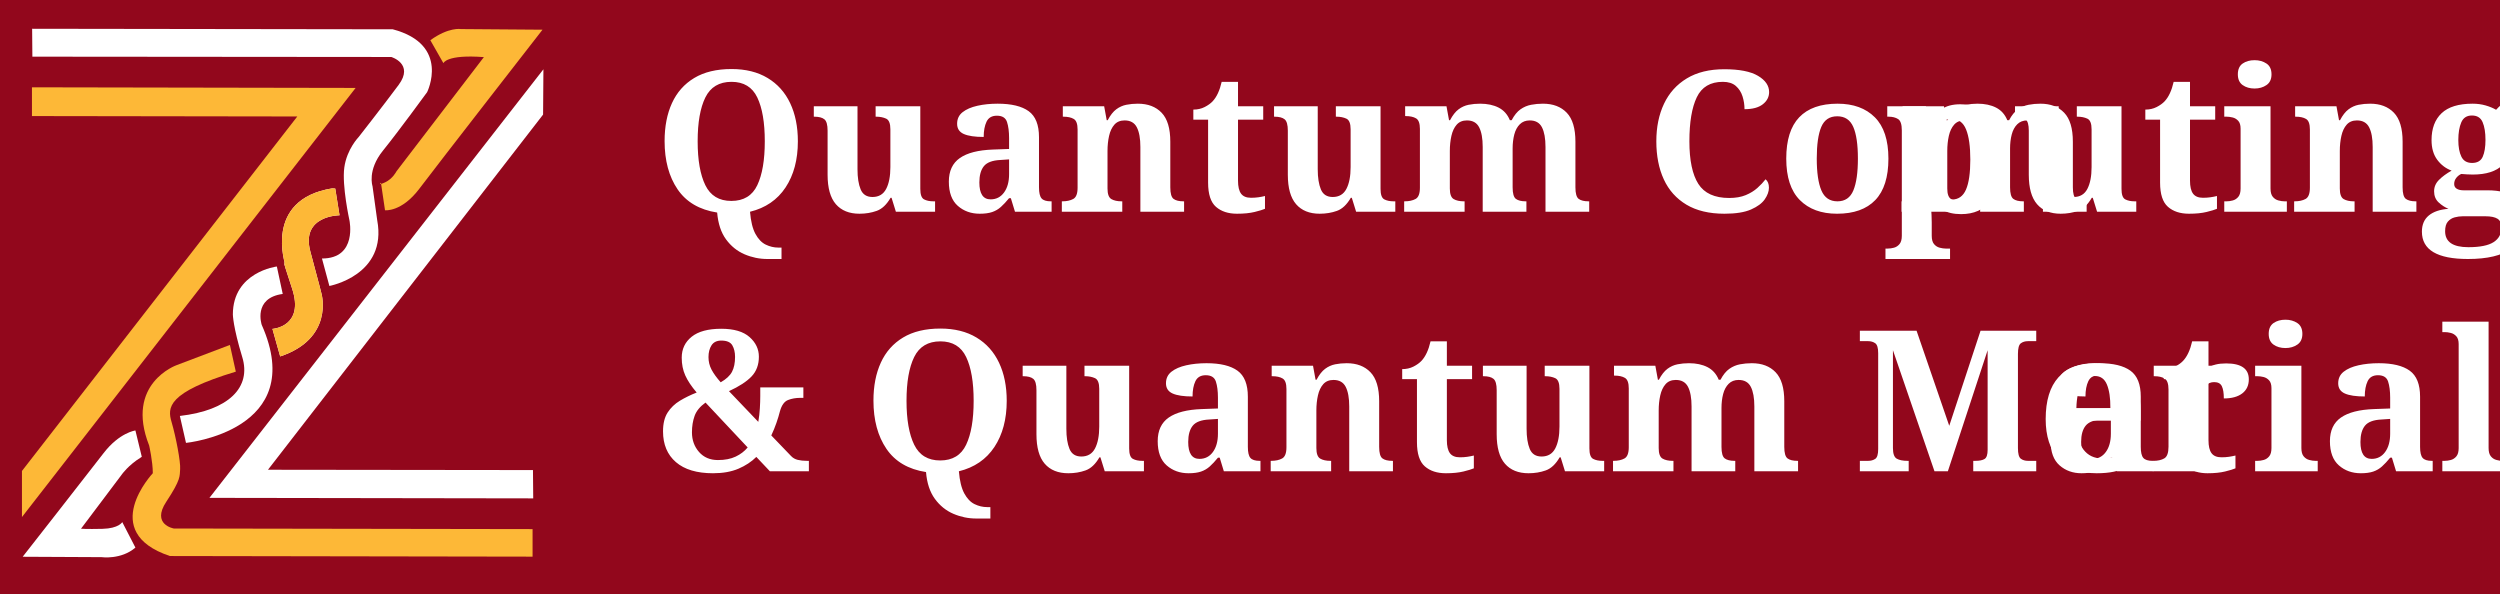
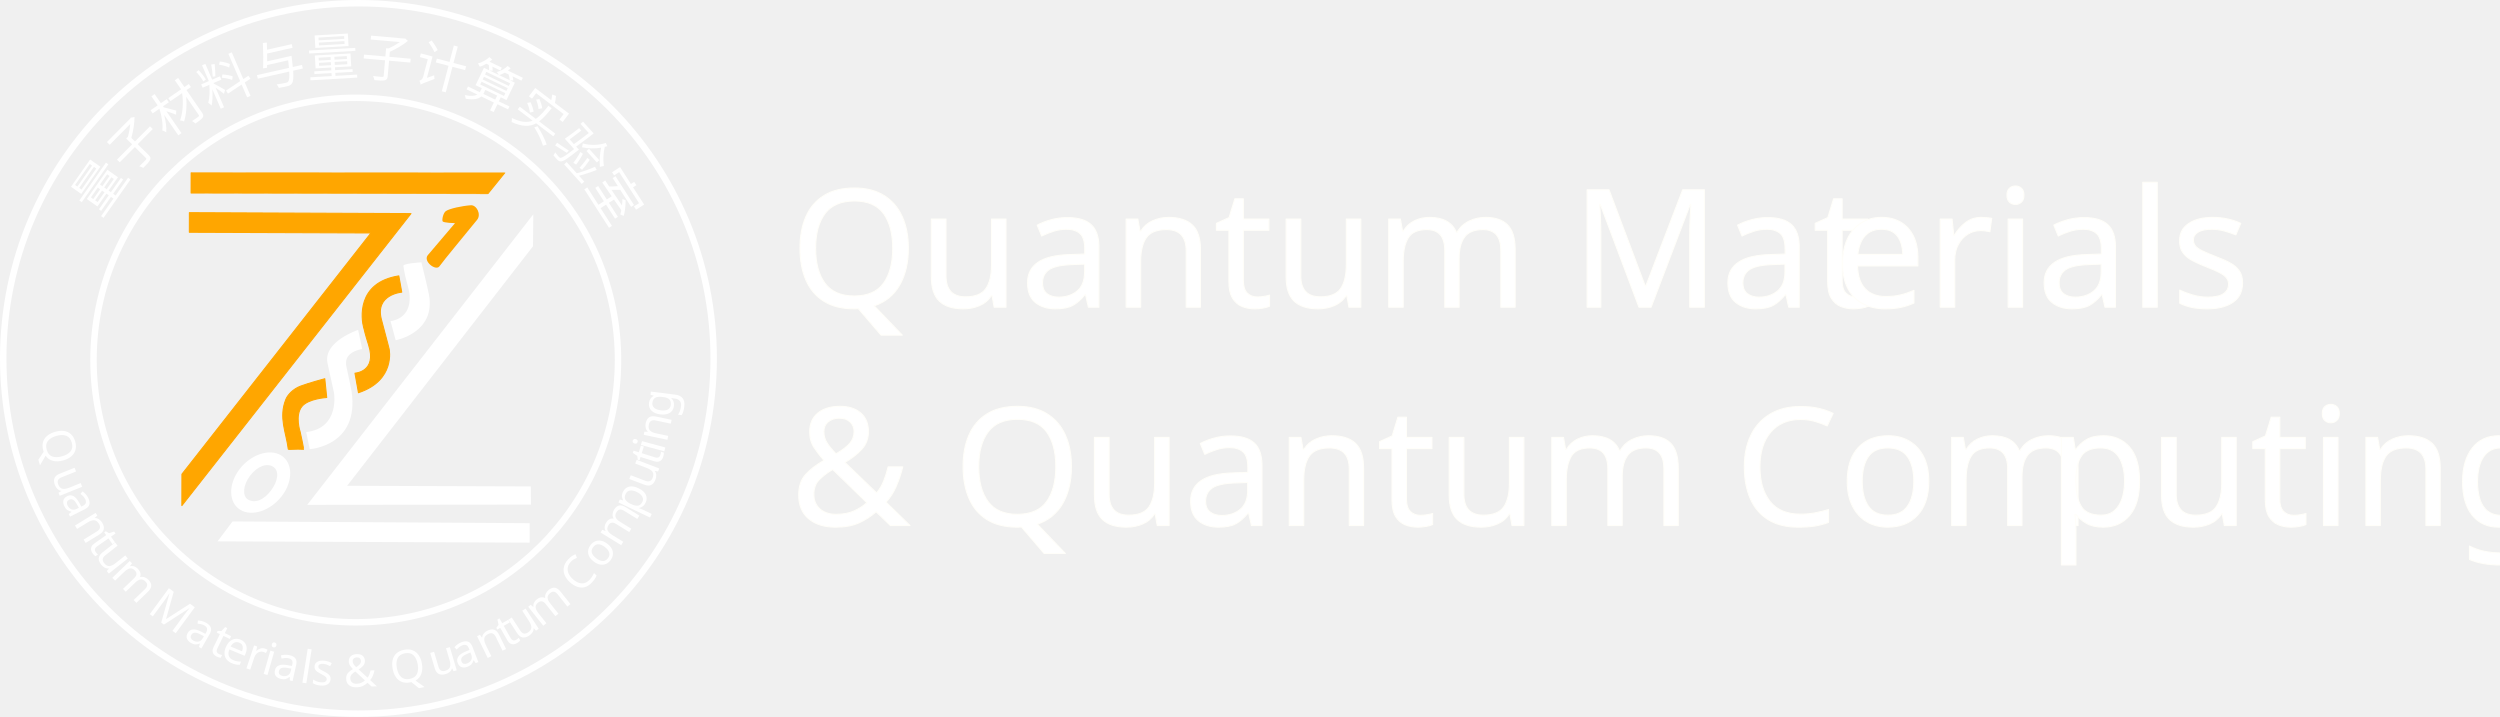
- <svg xmlns="http://www.w3.org/2000/svg" width="100%" height="100%" viewBox="0 0 2540 603" version="1.1" xml:space="preserve" style="fill-rule:evenodd;clip-rule:evenodd;stroke-linejoin:round;stroke-miterlimit:2;">
-   <g transform="matrix(1,0,0,1,-461.735,-191.823)">
-     <g transform="matrix(0.978236,0,0,0.975904,26.0503,1.71987)">
-       <rect x="445.378" y="194.797" width="2596.3" height="617.105" style="fill:white;" />
-     </g>
-     <g transform="matrix(4.16667,0,0,4.16667,-302.531,-1388.99)">
-       <rect x="72.562" y="321.774" width="940.016" height="983.481" style="fill:rgb(146,7,28);" />
-     </g>
-     <g transform="matrix(0.686734,0,0,0.686734,371.854,-55.4511)">
-       <g>
-         <g transform="matrix(1,0,0,1,-860.431,25.8993)">
-           <path d="M1039.21,418.005L1570.22,418.479C1570.22,418.479 1604.21,428.614 1581.1,459.76C1557.98,490.907 1521.88,536.948 1521.88,536.948C1521.88,536.948 1504.42,554.87 1500.72,581.907C1497.01,608.943 1508.29,660.081 1508.29,660.081C1508.29,660.081 1520.49,716.626 1467.65,716.626L1478.62,757.259C1478.62,757.259 1564.68,741.346 1549.38,659.927L1542.43,609.561C1542.43,609.561 1534.4,586.078 1557.88,557.033C1581.36,527.988 1623.23,470.516 1623.23,470.516C1623.23,470.516 1658.15,400.22 1572.4,377.509L1038.85,376.733L1039.21,418.005Z" style="fill:white;" />
+ <svg xmlns="http://www.w3.org/2000/svg" width="100%" height="100%" viewBox="0 0 2326 667" version="1.1" xml:space="preserve" style="fill-rule:evenodd;clip-rule:evenodd;stroke-linecap:round;stroke-linejoin:round;stroke-miterlimit:1.5;">
+   <g transform="matrix(1,0,0,1,-1444,-443.7582)">
+     <g transform="matrix(1,0,0,1,309,-445)">
+       <g transform="matrix(0.999997,0.002297,-0.002297,0.999997,-121.8007,-607.6579)">
+         <g transform="matrix(1,0,0,1,-10,1232.758)">
+           <g transform="matrix(0.276804,0.960926,-0.960926,0.276804,1583.607,-775.9962)">
+             <text x="1307.345px" y="664.089px" style="font-family:'Futura-Medium', 'Futura', sans-serif;font-weight:500;font-size:42px;fill:white;">Q</text>
+           </g>
+           <g transform="matrix(0.375449,0.926843,-0.926843,0.375449,1473.33,-784.098)">
+             <text x="1318.472px" y="701.174px" style="font-family:'Futura-Medium', 'Futura', sans-serif;font-weight:500;font-size:42px;fill:white;">u</text>
+           </g>
+           <g transform="matrix(0.450333,0.892861,-0.892861,0.450333,1375.438,-787.6563)">
+             <text x="1327.441px" y="723.28px" style="font-family:'Futura-Medium', 'Futura', sans-serif;font-weight:500;font-size:42px;fill:white;">a</text>
+           </g>
+           <g transform="matrix(0.524581,0.851361,-0.851361,0.524581,1272.269,-785.3)">
+             <text x="1339.276px" y="746.513px" style="font-family:'Futura-Medium', 'Futura', sans-serif;font-weight:500;font-size:42px;fill:white;">n</text>
+           </g>
+           <g transform="matrix(0.575681,0.817675,-0.817675,0.575681,1200.464,-780.1071)">
+             <text x="1351.876px" y="766.61px" style="font-family:'Futura-Medium', 'Futura', sans-serif;font-weight:500;font-size:42px;fill:white;">t</text>
+           </g>
+           <g transform="matrix(0.622077,0.782956,-0.782956,0.622077,1121.594,-770.3305)">
+             <text x="1358.758px" y="776.658px" style="font-family:'Futura-Medium', 'Futura', sans-serif;font-weight:500;font-size:42px;fill:white;">u</text>
+           </g>
+           <g transform="matrix(0.694629,0.719368,-0.719368,0.694629,991.7156,-745.123)">
+             <text x="1373.508px" y="795.54px" style="font-family:'Futura-Medium', 'Futura', sans-serif;font-weight:500;font-size:42px;fill:white;">m</text>
+           </g>
+           <g transform="matrix(0.806866,0.590734,-0.590734,0.806866,761.8489,-671.3306)">
+             <text x="1407.617px" y="829.461px" style="font-family:'Futura-Medium', 'Futura', sans-serif;font-weight:500;font-size:42px;fill:white;">M</text>
+           </g>
+           <g transform="matrix(0.867924,0.496698,-0.496698,0.867924,614.3843,-603.2546)">
+             <text x="1441.517px" y="853.626px" style="font-family:'Futura-Medium', 'Futura', sans-serif;font-weight:500;font-size:42px;fill:white;">a</text>
+           </g>
+           <g transform="matrix(0.899107,0.437729,-0.437729,0.899107,526.908,-553.4841)">
+             <text x="1464.111px" y="866.264px" style="font-family:'Futura-Medium', 'Futura', sans-serif;font-weight:500;font-size:42px;fill:white;">t</text>
+           </g>
+           <g transform="matrix(0.923863,0.382722,-0.382722,0.923863,446.0187,-498.252)">
+             <text x="1475.313px" y="871.894px" style="font-family:'Futura-Medium', 'Futura', sans-serif;font-weight:500;font-size:42px;fill:white;">e</text>
+           </g>
+           <g transform="matrix(0.949481,0.313826,-0.313826,0.949481,352.1374,-425.4712)">
+             <text x="1497.578px" y="881px" style="font-family:'Futura-Medium', 'Futura', sans-serif;font-weight:500;font-size:42px;fill:white;">r</text>
+           </g>
+           <g transform="matrix(0.961941,0.273256,-0.273256,0.961941,299.7751,-379.8653)">
+             <text x="1513.578px" y="886.24px" style="font-family:'Futura-Medium', 'Futura', sans-serif;font-weight:500;font-size:42px;fill:white;">i</text>
+           </g>
+           <g transform="matrix(0.976731,0.21447,-0.21447,0.976731,226.2313,-306.2057)">
+             <text x="1524.236px" y="889.462px" style="font-family:'Futura-Medium', 'Futura', sans-serif;font-weight:500;font-size:42px;fill:white;">a</text>
+           </g>
+           <g transform="matrix(0.988381,0.151997,-0.151997,0.988381,154.0024,-225.1288)">
+             <text x="1549.531px" y="894.74px" style="font-family:'Futura-Medium', 'Futura', sans-serif;font-weight:500;font-size:42px;fill:white;">l</text>
+           </g>
+           <g transform="matrix(0.994586,0.103915,-0.103915,0.994586,101.6061,-157.2994)">
+             <text x="1560.442px" y="896.488px" style="font-family:'Futura-Medium', 'Futura', sans-serif;font-weight:500;font-size:42px;fill:white;">s</text>
+           </g>
+           <g transform="matrix(0.999668,-0.02576,0.02576,0.999668,-22.63881,41.30086)">
+             <text x="1591.725px" y="899.35px" style="font-family:'Futura-Medium', 'Futura', sans-serif;font-weight:500;font-size:42px;fill:white;">&amp;</text>
+           </g>
+           <g transform="matrix(0.982827,-0.18453,0.18453,0.982827,-137.4813,317.5281)">
+             <text x="1637.228px" y="897.404px" style="font-family:'Futura-Medium', 'Futura', sans-serif;font-weight:500;font-size:42px;fill:white;">Q</text>
+           </g>
+           <g transform="matrix(0.958306,-0.285745,0.285745,0.958306,-184.4277,515.7664)">
+             <text x="1675.146px" y="889.855px" style="font-family:'Futura-Medium', 'Futura', sans-serif;font-weight:500;font-size:42px;fill:white;">u</text>
+           </g>
+           <g transform="matrix(0.931594,-0.363499,0.363499,0.931594,-204.8405,677.603)">
+             <text x="1697.933px" y="883.051px" style="font-family:'Futura-Medium', 'Futura', sans-serif;font-weight:500;font-size:42px;fill:white;">a</text>
+           </g>
+           <g transform="matrix(0.897099,-0.441829,0.441829,0.897099,-208.6986,850.8112)">
+             <text x="1722.232px" y="873.455px" style="font-family:'Futura-Medium', 'Futura', sans-serif;font-weight:500;font-size:42px;fill:white;">n</text>
+           </g>
+           <g transform="matrix(0.868299,-0.496042,0.496042,0.868299,-198.3856,978.4377)">
+             <text x="1743.407px" y="862.82px" style="font-family:'Futura-Medium', 'Futura', sans-serif;font-weight:500;font-size:42px;fill:white;">t</text>
+           </g>
+           <g transform="matrix(0.837975,-0.545709,0.545709,0.837975,-183.4225,1096.05)">
+             <text x="1754.065px" y="856.913px" style="font-family:'Futura-Medium', 'Futura', sans-serif;font-weight:500;font-size:42px;fill:white;">u</text>
+           </g>
+           <g transform="matrix(0.781328,-0.624121,0.624121,0.781328,-138.7784,1291.909)">
+             <text x="1774.254px" y="844.001px" style="font-family:'Futura-Medium', 'Futura', sans-serif;font-weight:500;font-size:42px;fill:white;">m</text>
+           </g>
+           <g transform="matrix(0.677568,-0.73546,0.73546,0.677568,-14.17117,1593.992)">
+             <text x="1810.844px" y="813.158px" style="font-family:'Futura-Medium', 'Futura', sans-serif;font-weight:500;font-size:42px;fill:white;">C</text>
+           </g>
+           <g transform="matrix(0.605269,-0.796021,0.796021,0.605269,93.57919,1769.923)">
+             <text x="1831.417px" y="790.605px" style="font-family:'Futura-Medium', 'Futura', sans-serif;font-weight:500;font-size:42px;fill:white;">o</text>
+           </g>
+           <g transform="matrix(0.522014,-0.852937,0.852937,0.522014,226.5537,1943.702)">
+             <text x="1847.485px" y="769.715px" style="font-family:'Futura-Medium', 'Futura', sans-serif;font-weight:500;font-size:42px;fill:white;">m</text>
+           </g>
+           <g transform="matrix(0.42984,-0.902905,0.902905,0.42984,395.6722,2106.148)">
+             <text x="1865.484px" y="739.78px" style="font-family:'Futura-Medium', 'Futura', sans-serif;font-weight:500;font-size:42px;fill:white;">p</text>
+           </g>
+           <g transform="matrix(0.35417,-0.935181,0.935181,0.35417,542.2722,2217.528)">
+             <text x="1876.659px" y="716.151px" style="font-family:'Futura-Medium', 'Futura', sans-serif;font-weight:500;font-size:42px;fill:white;">u</text>
+           </g>
+           <g transform="matrix(0.296132,-0.955147,0.955147,0.296132,663.7019,2288.83)">
+             <text x="1884.819px" y="694.094px" style="font-family:'Futura-Medium', 'Futura', sans-serif;font-weight:500;font-size:42px;fill:white;">t</text>
+           </g>
+           <g transform="matrix(0.260702,-0.965419,0.965419,0.260702,736.9436,2327.764)">
+             <text x="1888.338px" y="682.71px" style="font-family:'Futura-Medium', 'Futura', sans-serif;font-weight:500;font-size:42px;fill:white;">i</text>
+           </g>
+           <g transform="matrix(0.203754,-0.979022,0.979022,0.203754,848.1037,2386.806)">
+             <text x="1891.398px" y="672.011px" style="font-family:'Futura-Medium', 'Futura', sans-serif;font-weight:500;font-size:42px;fill:white;">n</text>
+           </g>
+           <g transform="matrix(0.122734,-0.99244,0.99244,0.122734,1019.86,2450.892)">
+             <text x="1896.262px" y="648.569px" style="font-family:'Futura-Medium', 'Futura', sans-serif;font-weight:500;font-size:42px;fill:white;">g</text>
+           </g>
        </g>
-         <g transform="matrix(1,0,0,1,-860.431,25.8993)">
-           <path d="M1795.28,436.693L1301.17,1070.74L1780.19,1071.5L1779.82,1029.63L1387.77,1029.15L1794.79,503.709L1795.28,436.693Z" style="fill:white;" />
+         <g transform="matrix(1.037677,0,0,1.037677,-54.88697,1401.33)">
+           <circle cx="1589.5" cy="409.5" r="318.5" style="fill:none;stroke:white;stroke-width:5.78px;" />
        </g>
-         <g transform="matrix(1,0,0,1,-860.431,25.8993)">
-           <path d="M1400.9,728.438C1400.9,728.438 1335.82,736.356 1335.82,799.505C1335.82,799.505 1336.01,817.659 1349.72,862.462C1363.43,907.266 1329.83,941.188 1257.41,949.559L1266.49,989.408C1266.49,989.408 1448.18,971.409 1378.5,814.711C1378.5,814.711 1365.24,775.092 1409.6,769.057L1400.9,728.438Z" style="fill:white;" />
+         <g transform="matrix(0.953125,0,0,0.953125,162.3125,1471.289)">
+           <circle cx="1500" cy="374" r="256" style="fill:none;stroke:white;stroke-width:6.3px;" />
        </g>
-         <g transform="matrix(1,0,0,1,-860.431,25.8993)">
-           <path d="M1201.08,1009.94L1191.65,971.044C1191.65,971.044 1168.08,973.99 1144.5,1004.64C1120.93,1035.28 1024.86,1157.87 1024.86,1157.87L1141.55,1158.46C1141.55,1158.46 1170.43,1162.58 1191.65,1144.31L1172.2,1106.6C1172.2,1106.6 1167.17,1115.99 1142.84,1116.57C1118.5,1117.15 1111.16,1116.38 1111.16,1116.38L1171.61,1036.04C1171.61,1036.04 1181.08,1022.4 1199.87,1010.82L1201.08,1009.94Z" style="fill:white;" />
+         <g transform="matrix(0.999999,0.001232,-0.001232,0.999999,953.6509,1427.662)">
+           <g transform="matrix(0.572022,-0.820238,0.820238,0.572022,-48.63351,443.0876)">
+             <text x="400.281px" y="268.148px" style="font-family:'HarmonyOS_Sans_SC_Medium', 'HarmonyOS Sans SC';font-weight:500;font-size:48px;fill:white;">量</text>
+           </g>
+           <g transform="matrix(0.701436,-0.712732,0.712732,0.701436,-35.04178,373.1873)">
+             <text x="427.916px" y="228.42px" style="font-family:'HarmonyOS_Sans_SC_Medium', 'HarmonyOS Sans SC';font-weight:500;font-size:48px;fill:white;">子</text>
+           </g>
+           <g transform="matrix(0.821736,-0.569869,0.569869,0.821736,-28.167,297.78)">
+             <text x="461.883px" y="193.912px" style="font-family:'HarmonyOS_Sans_SC_Medium', 'HarmonyOS Sans SC';font-weight:500;font-size:48px;fill:white;">材</text>
+           </g>
+           <g transform="matrix(0.91685,-0.399232,0.399232,0.91685,-24.71805,214.1472)">
+             <text x="501.738px" y="166.414px" style="font-family:'HarmonyOS_Sans_SC_Medium', 'HarmonyOS Sans SC';font-weight:500;font-size:48px;fill:white;">料</text>
+           </g>
+           <g transform="matrix(0.974565,-0.224104,0.224104,0.974565,-19.11114,126.1669)">
+             <text x="546.27px" y="147.277px" style="font-family:'HarmonyOS_Sans_SC_Medium', 'HarmonyOS Sans SC';font-weight:500;font-size:48px;fill:white;">与</text>
+           </g>
+           <g transform="matrix(0.998141,-0.060953,0.060953,0.998141,-7.226731,36.42237)">
+             <text x="593.382px" y="136.664px" style="font-family:'HarmonyOS_Sans_SC_Medium', 'HarmonyOS Sans SC';font-weight:500;font-size:48px;fill:white;">量</text>
+           </g>
+           <g transform="matrix(0.996449,0.084202,-0.084202,0.996449,13.53709,-53.55644)">
+             <text x="641.683px" y="133.705px" style="font-family:'HarmonyOS_Sans_SC_Medium', 'HarmonyOS Sans SC';font-weight:500;font-size:48px;fill:white;">子</text>
+           </g>
+           <g transform="matrix(0.968091,0.2506,-0.2506,0.968091,56.52449,-168.4965)">
+             <text x="689.908px" y="137.71px" style="font-family:'HarmonyOS_Sans_SC_Medium', 'HarmonyOS Sans SC';font-weight:500;font-size:48px;fill:white;">计</text>
+           </g>
+           <g transform="matrix(0.902316,0.431076,-0.431076,0.902316,136.5737,-302.9841)">
+             <text x="736.814px" y="149.854px" style="font-family:'HarmonyOS_Sans_SC_Medium', 'HarmonyOS Sans SC';font-weight:500;font-size:48px;fill:white;">算</text>
+           </g>
+           <g transform="matrix(0.798612,0.601846,-0.601846,0.798612,259.9914,-435.3497)">
+             <text x="780.515px" y="170.816px" style="font-family:'HarmonyOS_Sans_SC_Medium', 'HarmonyOS Sans SC';font-weight:500;font-size:48px;fill:white;">实</text>
+           </g>
+           <g transform="matrix(0.671507,0.740998,-0.740998,0.671507,417.3477,-541.274)">
+             <text x="819.163px" y="200.079px" style="font-family:'HarmonyOS_Sans_SC_Medium', 'HarmonyOS Sans SC';font-weight:500;font-size:48px;fill:white;">验</text>
+           </g>
+           <g transform="matrix(0.542643,0.839963,-0.839963,0.542643,587.6582,-607.3137)">
+             <text x="851.513px" y="235.978px" style="font-family:'HarmonyOS_Sans_SC_Medium', 'HarmonyOS Sans SC';font-weight:500;font-size:48px;fill:white;">室</text>
+           </g>
        </g>
-       </g>
-       <g transform="matrix(1,0,0,1,-860.431,25.8993)">
-         <path d="M1487.31,613.162L1493.64,652.691C1493.64,652.691 1436.01,652.691 1450.49,706.402C1464.98,760.113 1467.09,769.166 1467.09,769.166C1467.09,769.166 1485.5,834.947 1405.83,861.501L1394.37,820.765C1394.37,820.765 1442.35,817.747 1423.34,760.717C1404.33,703.686 1413.68,726.921 1413.68,726.921C1413.68,726.921 1380.18,629.456 1482.78,612.86L1487.31,613.162Z" style="fill:white;" />
-       </g>
-       <g>
-         <g transform="matrix(1,0,0,1,-860.431,25.8993)">
-           <path d="M1487.31,613.162L1493.64,652.691C1493.64,652.691 1436.01,652.691 1450.49,706.402C1464.98,760.113 1467.09,769.166 1467.09,769.166C1467.09,769.166 1485.5,834.947 1405.83,861.501L1394.37,820.765C1394.37,820.765 1442.35,817.747 1423.34,760.717C1404.33,703.686 1413.68,726.921 1413.68,726.921C1413.68,726.921 1380.18,629.456 1482.78,612.86L1487.31,613.162Z" style="fill:rgb(253,184,55);" />
-         </g>
-         <g transform="matrix(1,0,0,1,-860.431,25.8993)">
-           <path d="M1038.59,505.889L1431.16,506.493L1023.8,1030.93L1023.8,1099.13L1517.46,464.248L1038.59,463.343L1038.59,505.889Z" style="fill:rgb(253,184,55);" />
-         </g>
-         <g transform="matrix(1,0,0,1,-860.431,25.8993)">
-           <path d="M1331.45,844.494L1252.69,874.367C1252.69,874.367 1175.75,901.524 1211.96,993.256C1211.96,993.256 1217.39,1016.79 1217.39,1034.29C1217.39,1034.29 1135.61,1121.2 1242.73,1156.8L1779.24,1157.71L1779.24,1116.97L1248.47,1116.07C1248.47,1116.07 1214.97,1110.33 1237.3,1076.54C1259.63,1042.74 1256.92,1038.52 1257.82,1028.26C1258.73,1018 1251.49,979.979 1245.15,958.555C1238.81,937.131 1238.51,914.801 1340.2,884.023L1331.45,844.494Z" style="fill:rgb(253,184,55);" />
-         </g>
-         <g transform="matrix(1,0,0,1,-860.431,25.8993)">
-           <path d="M1554.9,604.526L1560.93,645.262C1560.93,645.262 1585.45,648.279 1611.85,613.201C1638.26,578.123 1793.94,378.12 1793.94,378.12L1673.24,377.177C1673.24,377.177 1655.32,373.877 1627.98,393.679L1647.31,427.626C1647.31,427.626 1651.55,414.424 1707.19,418.668L1578,587.458C1578,587.458 1572.34,598.774 1561.03,603.96C1549.71,609.146 1554.9,604.526 1554.9,604.526Z" style="fill:rgb(253,184,55);" />
+         <g transform="matrix(1.060399,0,-0,1.060399,-98.00838,-101.1325)">
+           <g id="path55" transform="matrix(8.930009,0,-0,-2.231249,485.6241,3009.517)">
+             <path d="M110.55,462.136L141.216,461.911L141.215,469.559L112.021,469.982L110.55,462.136Z" style="fill:white;" />
+           </g>
+           <g id="path3-6-3" transform="matrix(0.411696,0,0,0.411696,1019.967,1489.816)">
+             <path d="M1505.861,647.936C1505.861,647.936 1522.919,706.91 1467.65,716.626L1478.62,757.259C1478.62,757.259 1564.68,741.346 1549.38,659.927C1546.084,642.386 1533.05,591.041 1533.05,591.041C1533.05,591.041 1492.212,593.469 1494.717,599.202C1495.853,601.803 1494.089,605.312 1505.861,647.936Z" style="fill:white;" />
+           </g>
+           <g id="path4-91-6" transform="matrix(0.404012,0,-0,0.404218,1025.761,1513.36)">
+             <path d="M1790.704,438.994L1301.17,1070.74L1787.062,1069.055L1786.692,1029.614L1387.77,1029.15L1790.219,508.301L1790.704,438.994Z" style="fill:white;" />
+           </g>
+           <g id="path5-7-9" transform="matrix(0.411696,0,0,0.411696,1019.03,1492.648)">
+             <path d="M1400.9,728.438C1400.9,728.438 1326.16,753.448 1335.73,799.337L1349.72,862.462C1349.72,862.462 1363.14,938.101 1290.72,946.472L1298.287,982.868C1298.287,982.868 1404.96,976.328 1387.19,859.31C1386.02,851.592 1377.27,812.556 1376.02,806.634C1373.39,794.108 1375.28,776.108 1409.6,769.057L1400.9,728.438Z" style="fill:white;" />
+           </g>
+           <g id="path55-0" transform="matrix(-8.76874,-0,0,2.231249,2693.416,625.3001)">
+             <path d="M110.55,461.24L141.9,461.44L141.9,469.562L112.253,469.556L110.55,461.24Z" style="fill:rgb(255,166,0);stroke:rgb(255,166,0);stroke-width:0.15px;stroke-linecap:butt;stroke-miterlimit:2;" />
+           </g>
+           <g id="path8-3-9" transform="matrix(0.411696,0,0,0.411696,1019.03,1492.648)">
+             <path d="M1487.31,613.162L1493.64,647.833C1493.64,647.833 1436.01,652.691 1450.49,706.402C1464.98,760.113 1467.09,769.166 1467.09,769.166C1467.09,769.166 1481.58,835.78 1401.91,862.334L1394.37,820.765C1394.37,820.765 1441.74,817.946 1423.34,760.717C1415.36,735.886 1413.68,726.921 1413.68,726.921C1413.68,726.921 1413.25,725.669 1412.64,723.424C1407.83,705.863 1396.34,627.877 1487.31,613.162Z" style="fill:rgb(255,166,0);stroke:rgb(255,166,0);stroke-width:2.29px;stroke-linecap:butt;stroke-miterlimit:2;" />
+           </g>
+           <g id="path9-0-6" transform="matrix(0.405987,0,-0,0.404269,1025.82,1502.722)">
+             <path d="M1038.59,505.889L1431.16,506.493L1023.8,1030.93L1023.8,1099.13L1517.46,464.248L1038.59,463.343L1038.59,505.889Z" style="fill:rgb(255,166,0);stroke:rgb(255,166,0);stroke-width:2.33px;stroke-linecap:butt;stroke-miterlimit:2;" />
+           </g>
+           <g id="path11-6" transform="matrix(0.467262,0,0,0.467262,1393.223,1592.716)">
+             <path d="M374.759,554.76L371.054,519.543C371.054,519.543 340.64,527.77 325.439,533.628C311.667,538.936 301.5,549.787 297.964,558.667C284.318,592.941 299.151,621.25 302.805,651.86C302.981,653.332 317.471,651.006 331.384,652.16C332.433,652.247 325.052,619.545 325.052,619.545C325.052,619.545 314.609,588.537 328.263,571.638C340.18,556.89 374.759,554.76 374.759,554.76Z" style="fill:rgb(255,166,0);stroke:rgb(255,166,0);stroke-width:2.02px;stroke-linecap:butt;stroke-miterlimit:2;" />
+           </g>
+           <g id="path10-2-6" transform="matrix(1.864074,-0.084794,0.079761,1.75344,2974.116,9867.333)">
+             <path d="M-501.769,-4661.285C-499.317,-4664.619 -489.26,-4676.295 -483.138,-4683.688C-480.939,-4686.344 -483.111,-4691.167 -485.766,-4691.098C-489.866,-4690.992 -495.98,-4689.88 -497.655,-4688.709C-498.925,-4687.821 -499.719,-4684.541 -499.371,-4683.701C-499.022,-4682.86 -493.588,-4682.498 -493.588,-4682.498L-507.056,-4667.052C-509.429,-4664.071 -503.551,-4658.862 -501.769,-4661.285Z" style="fill:rgb(255,166,0);" />
+           </g>
+           <g id="path13" transform="matrix(2.014979,0,0,1.823929,2659.725,10277.363)">
+             <path d="M-561.397,-4591.467C-566.498,-4594.933 -574.712,-4591.874 -579.594,-4584.69C-579.594,-4584.69 -579.595,-4584.69 -579.595,-4584.689C-584.476,-4577.505 -584.296,-4568.742 -579.195,-4565.275C-574.094,-4561.809 -565.88,-4564.868 -560.998,-4572.052C-560.998,-4572.052 -560.998,-4572.052 -560.998,-4572.052C-556.116,-4579.236 -556.296,-4588 -561.397,-4591.467ZM-564.772,-4585.927C-562.147,-4583.962 -562.732,-4579.092 -565.801,-4574.576C-568.87,-4570.06 -572.753,-4568.137 -575.96,-4570.316C-575.96,-4570.316 -575.96,-4570.316 -575.96,-4570.316C-578.313,-4572.069 -578,-4577.151 -574.931,-4581.667C-571.862,-4586.183 -567.599,-4588.044 -564.772,-4585.927Z" style="fill:white;" />
+           </g>
        </g>
      </g>
    </g>
-     <g transform="matrix(1,0,0,1,-1044.84,-455.579)">
-       <text x="2170.8px" y="862.546px" style="font-family:'GoudyOldStyleT-Bold', 'Goudy Old Style', serif;font-weight:700;font-stretch:semi-expanded;font-size:200px;fill:white;">Quantum Com<tspan x="3419.62px 3525.58px " y="862.546px 862.546px ">pu</tspan>ting</text>
-       <text x="2170.8px" y="1126.22px" style="font-family:'GoudyOldStyleT-Bold', 'Goudy Old Style', serif;font-weight:700;font-stretch:semi-expanded;font-size:200px;fill:white;">&amp; Quantum Mat<tspan x="3575.58px 3660.84px " y="1126.22px 1126.22px ">er</tspan>ials</text>
+     <g transform="matrix(1.59332,0,0,1.59332,-711.2864,-1560.045)">
+       <text x="1814px" y="1437px" style="font-family:'Futura-Medium', 'Futura', sans-serif;font-weight:500;font-size:96px;fill:white;stroke:rgb(255,254,249);stroke-width:0.63px;stroke-linecap:butt;stroke-miterlimit:2;">Quantum Mat<tspan x="2423.375px 2476.484px 2513.844px 2537.75px " y="1437px 1437px 1437px 1437px ">eria</tspan>ls</text>
+       <g transform="matrix(96,0,0,96,2818.438,1564.5)">
+             </g>
+       <text x="1814px" y="1564.5px" style="font-family:'Futura-Medium', 'Futura', sans-serif;font-weight:500;font-size:96px;fill:white;stroke:rgb(255,254,249);stroke-width:0.63px;stroke-linecap:butt;stroke-miterlimit:2;">&amp; Quantum Com<tspan x="2548.297px 2605.859px " y="1564.5px 1564.5px ">pu</tspan>ting</text>
    </g>
  </g>
</svg>
